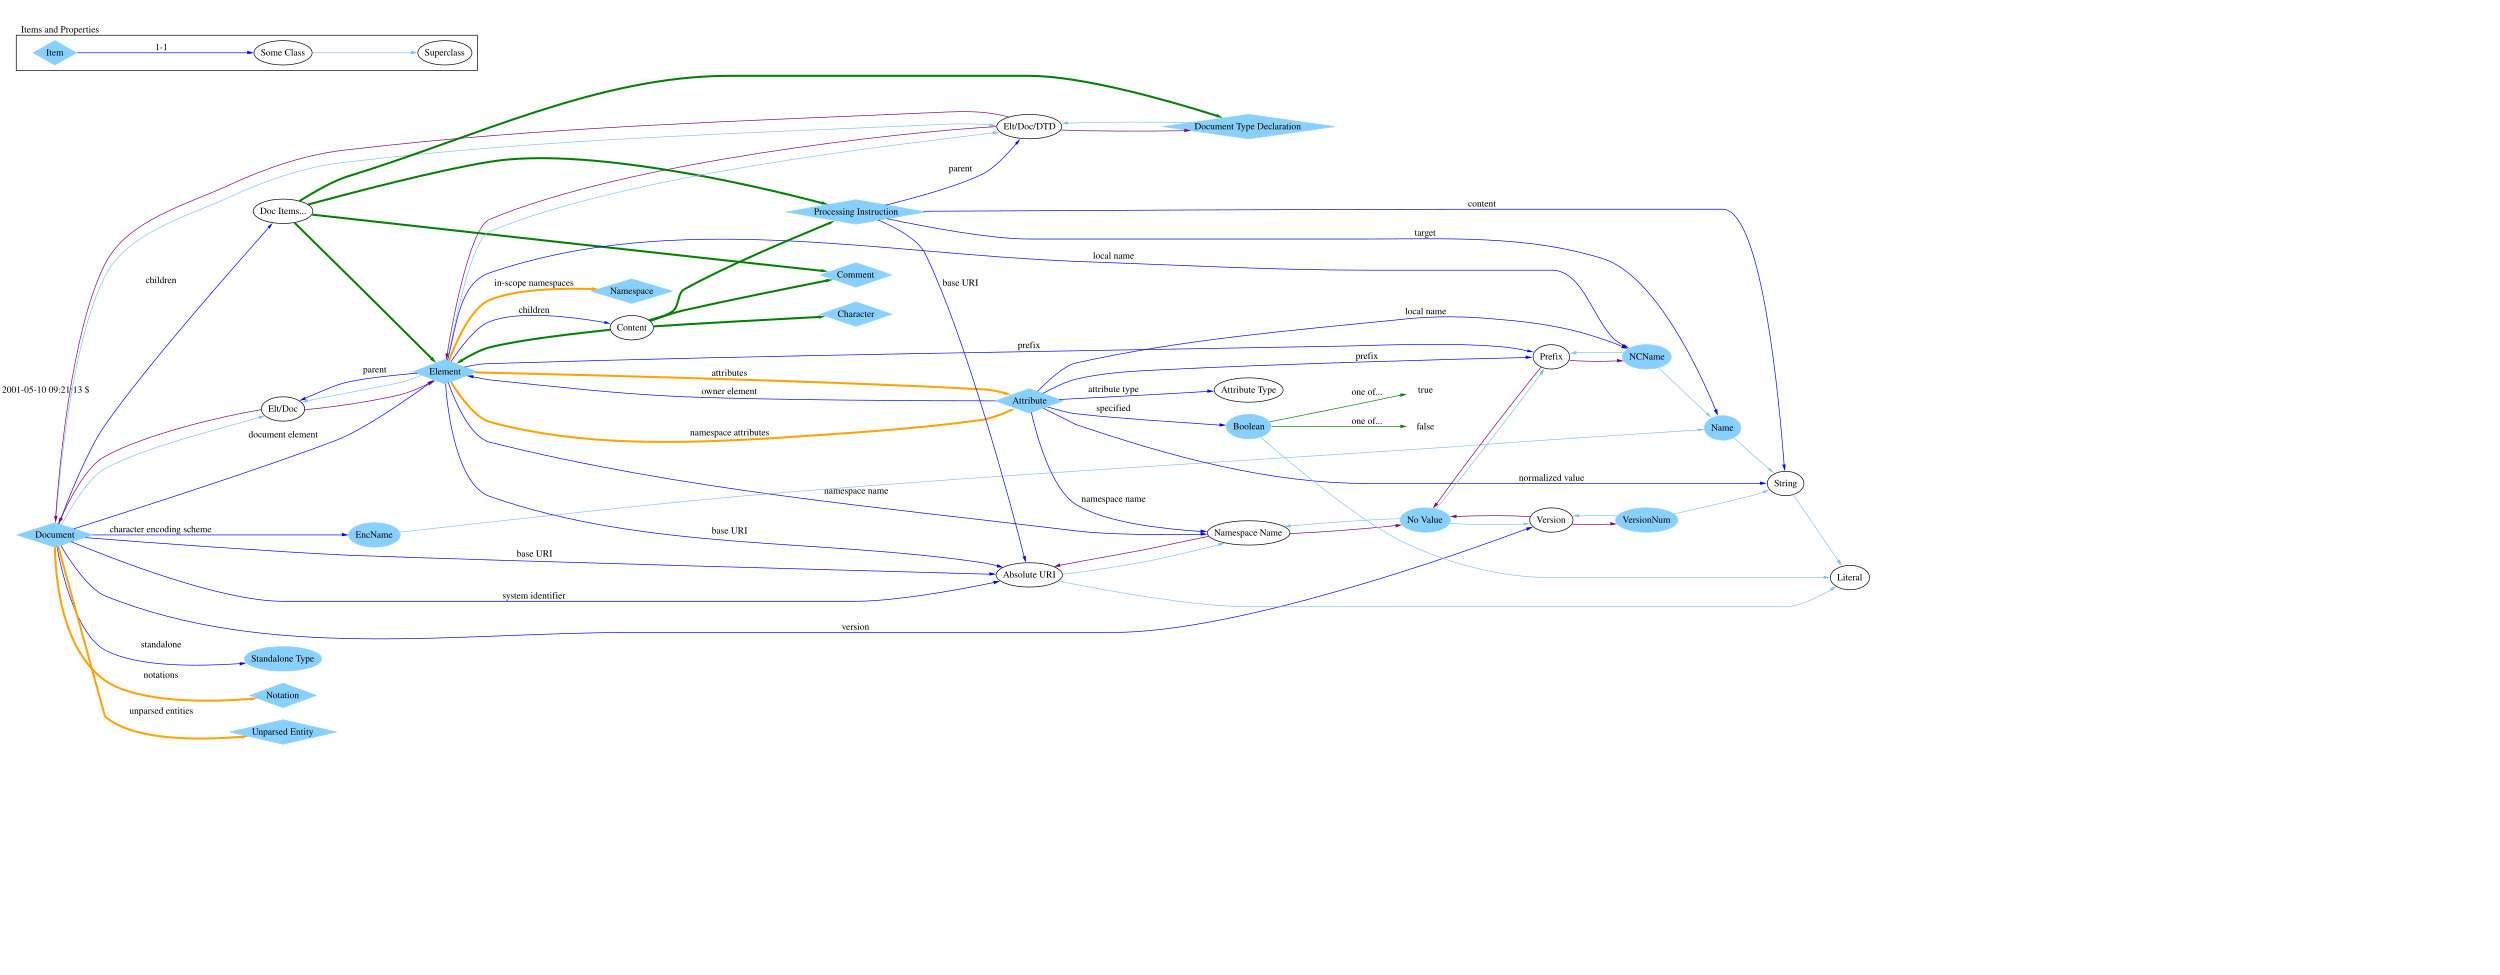
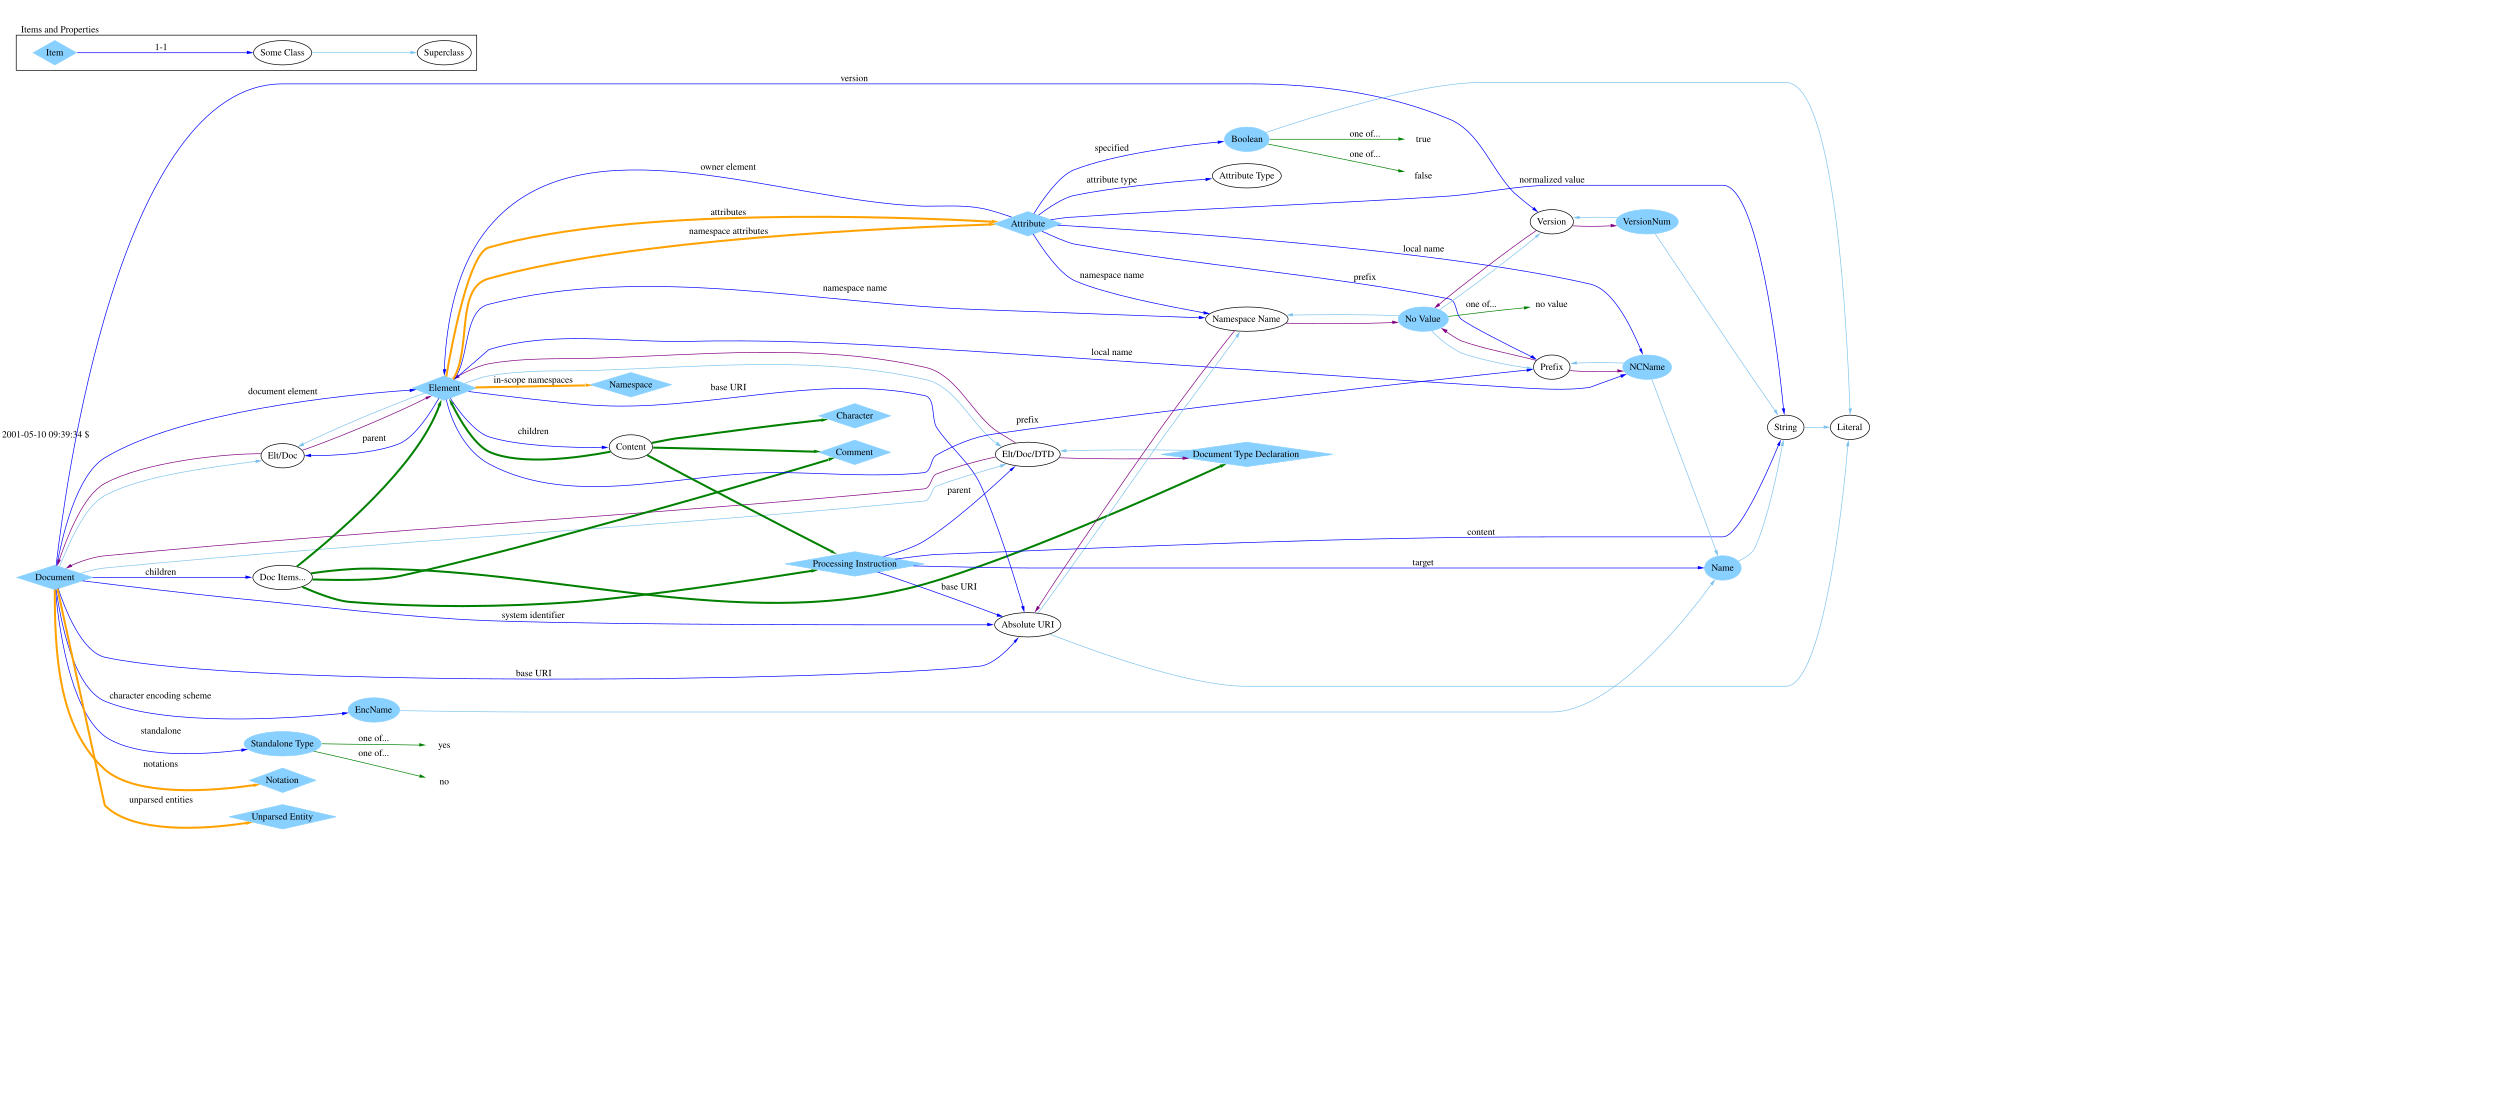
- <svg width="2769pt" height="1079pt">
-   <text x="-114" y="580" style="font-family:Times;font-size:14.00">XML Infoset $Date: 2001-05-10 09:21:13 $</text>
+ <svg width="2773pt" height="1213pt">
+   <text x="-114" y="647" style="font-family:Times;font-size:14.00">XML Infoset $Date: 2001-05-10 09:39:34 $</text>
  <polygon style="fill:none;stroke:black" points="24,104 705,104 705,52 24,52 24,104 " />
  <text x="31" y="48" style="font-family:Times;font-size:14.00">Items and Properties</text>
-   <polygon style="fill:#87d0ff" points="81,772 25,790 81,808 137,790 81,772 " />
-   <polygon style="fill:none;stroke:#87d0ff" points="81,772 25,790 81,808 137,790 81,772 " />
-   <text x="52" y="794" style="font-family:Times;font-size:14.00">Document</text>
-   <ellipse cx="418" cy="604" rx="32" ry="18" style="fill:none;stroke:black" />
-   <text x="396" y="608" style="font-family:Times;font-size:14.00">Elt/Doc</text>
-   <g style="fill:none;stroke:#7ec3ee">
-     <path d="M91 775C104 751 130 706 155 692 214 660 327 633 384 616" />
-   </g>
-   <polygon style="fill:#7ec3ee" points="383,619 392,614 382,614 383,619 " />
-   <ellipse cx="1520" cy="187" rx="48" ry="18" style="fill:none;stroke:black" />
-   <text x="1482" y="191" style="font-family:Times;font-size:14.00">Elt/Doc/DTD</text>
-   <g style="fill:none;stroke:#7ec3ee">
-     <path d="M82 772C87 711 105 506 155 408 188 343 274 321 339 291 395 265 455 245 515 239 804 205 1095 197 1385 184 1407 183 1430 182 1451 184 1455 184 1459 184 1464 185" />
-   </g>
-   <polygon style="fill:#7ec3ee" points="1461,187 1471,186 1461,182 1461,187 " />
-   <ellipse cx="418" cy="312" rx="44" ry="18" style="fill:none;stroke:black" />
-   <text x="384" y="316" style="font-family:Times;font-size:14.00">Doc Items...</text>
-   <g style="fill:none;stroke:blue">
-     <path d="M87 774C99 741 129 665 155 628 217 539 345 395 396 337" />
-   </g>
-   <polygon style="fill:blue" points="398,338 403,329 395,335 398,338 " />
-   <text x="215" y="418" style="font-family:Times;font-size:14.00">children</text>
-   <polygon style="fill:#87d0ff" points="657,531 610,549 657,567 704,549 657,531 " />
-   <polygon style="fill:none;stroke:#87d0ff" points="657,531 610,549 657,567 704,549 657,531 " />
-   <text x="634" y="553" style="font-family:Times;font-size:14.00">Element</text>
-   <g style="fill:none;stroke:blue">
-     <path d="M109 781C184 757 387 692 497 650 538 634 601 590 634 566" />
-   </g>
-   <polygon style="fill:blue" points="634,569 641,561 631,565 634,569 " />
-   <text x="367" y="646" style="font-family:Times;font-size:14.00">document element</text>
-   <ellipse cx="1520" cy="849" rx="49" ry="18" style="fill:none;stroke:black" />
-   <text x="1481" y="853" style="font-family:Times;font-size:14.00">Absolute URI</text>
-   <g style="fill:none;stroke:blue">
-     <path d="M126 794C213 801 406 815 515 820 789 830 1290 843 1461 848" />
-   </g>
-   <polygon style="fill:blue" points="1461,850 1471,848 1461,845 1461,850 " />
-   <text x="763" y="822" style="font-family:Times;font-size:14.00">base URI</text>
-   <g style="fill:none;stroke:blue">
-     <path d="M105 800C166 825 325 888 418 888 418 888 418 888 1264 888 1320 888 1412 872 1469 860" />
-   </g>
-   <polygon style="fill:blue" points="1468,863 1477,858 1467,858 1468,863 " />
-   <text x="742" y="884" style="font-family:Times;font-size:14.00">system identifier</text>
-   <ellipse cx="553" cy="790" rx="38" ry="18" style="fill:#87d0ff" />
-   <ellipse cx="553" cy="790" rx="38" ry="18" style="fill:none;stroke:#87d0ff" />
-   <text x="525" y="794" style="font-family:Times;font-size:14.00">EncName</text>
-   <g style="fill:none;stroke:blue">
-     <path d="M137 790C232 790 420 790 507 790" />
-   </g>
-   <polygon style="fill:blue" points="505,792 515,790 505,787 505,792 " />
-   <text x="162" y="786" style="font-family:Times;font-size:14.00">character encoding scheme</text>
-   <ellipse cx="418" cy="973" rx="57" ry="18" style="fill:#87d0ff" />
-   <ellipse cx="418" cy="973" rx="57" ry="18" style="fill:none;stroke:#87d0ff" />
-   <text x="371" y="977" style="font-family:Times;font-size:14.00">Standalone Type</text>
-   <g style="fill:none;stroke:blue">
-     <path d="M84 807C91 846 113 937 155 960 204 986 294 984 356 980" />
-   </g>
-   <polygon style="fill:blue" points="354,983 364,979 354,978 354,983 " />
-   <text x="208" y="956" style="font-family:Times;font-size:14.00">standalone</text>
-   <ellipse cx="2291" cy="768" rx="32" ry="18" style="fill:none;stroke:black" />
-   <text x="2269" y="772" style="font-family:Times;font-size:14.00">Version</text>
-   <g style="fill:none;stroke:blue">
-     <path d="M90 806C103 828 130 869 155 880 396 977 674 934 933 934 933 934 933 934 1644 934 1827 934 2147 821 2255 781" />
-   </g>
-   <polygon style="fill:blue" points="2255,784 2264,778 2254,779 2255,784 " />
-   <text x="1243" y="930" style="font-family:Times;font-size:14.00">version</text>
-   <polygon style="fill:#87d0ff" points="418,1009 369,1027 418,1045 467,1027 418,1009 " />
-   <polygon style="fill:none;stroke:#87d0ff" points="418,1009 369,1027 418,1045 467,1027 418,1009 " />
-   <text x="393" y="1031" style="font-family:Times;font-size:14.00">Notation</text>
+   <polygon style="fill:#87d0ff" points="81,836 25,854 81,872 137,854 81,836 " />
+   <polygon style="fill:none;stroke:#87d0ff" points="81,836 25,854 81,872 137,854 81,836 " />
+   <text x="52" y="858" style="font-family:Times;font-size:14.00">Document</text>
+   <ellipse cx="418" cy="674" rx="32" ry="18" style="fill:none;stroke:black" />
+   <text x="396" y="678" style="font-family:Times;font-size:14.00">Elt/Doc</text>
+   <g style="fill:none;stroke:#7ec3ee">
+     <path d="M88 838C100 809 124 749 155 733 211 702 323 690 380 682" />
+   </g>
+   <polygon style="fill:#7ec3ee" points="378,685 388,681 378,680 378,685 " />
+   <ellipse cx="1520" cy="672" rx="48" ry="18" style="fill:none;stroke:black" />
+   <text x="1482" y="676" style="font-family:Times;font-size:14.00">Elt/Doc/DTD</text>
+   <g style="fill:none;stroke:#7ec3ee">
+     <path d="M119 848C132 844 145 841 155 840 559 801 964 780 1367 741 1377 740 1377 722 1385 719 1410 709 1450 698 1480 689" />
+   </g>
+   <polygon style="fill:#7ec3ee" points="1480,692 1489,686 1479,687 1480,692 " />
+   <ellipse cx="418" cy="854" rx="44" ry="18" style="fill:none;stroke:black" />
+   <text x="384" y="858" style="font-family:Times;font-size:14.00">Doc Items...</text>
+   <g style="fill:none;stroke:blue">
+     <path d="M137 854C200 854 303 854 365 854" />
+   </g>
+   <polygon style="fill:blue" points="363,856 373,854 363,851 363,856 " />
+   <text x="215" y="850" style="font-family:Times;font-size:14.00">children</text>
+   <polygon style="fill:#87d0ff" points="657,556 610,574 657,592 704,574 657,556 " />
+   <polygon style="fill:none;stroke:#87d0ff" points="657,556 610,574 657,592 704,574 657,556 " />
+   <text x="634" y="578" style="font-family:Times;font-size:14.00">Element</text>
+   <g style="fill:none;stroke:blue">
+     <path d="M84 837C91 798 112 703 155 677 268 609 503 584 607 577" />
+   </g>
+   <polygon style="fill:blue" points="606,580 616,576 606,575 606,580 " />
+   <text x="367" y="583" style="font-family:Times;font-size:14.00">document element</text>
+   <ellipse cx="1520" cy="924" rx="49" ry="18" style="fill:none;stroke:black" />
+   <text x="1481" y="928" style="font-family:Times;font-size:14.00">Absolute URI</text>
+   <g style="fill:none;stroke:blue">
+     <path d="M86 870C96 901 121 964 155 972 366 1018 1237 1008 1451 985 1468 982 1487 965 1501 949" />
+   </g>
+   <polygon style="fill:blue" points="1502,951 1507,942 1499,948 1502,951 " />
+   <text x="763" y="1000" style="font-family:Times;font-size:14.00">base URI</text>
+   <g style="fill:none;stroke:blue">
+     <path d="M122 859C178 866 279 878 339 884 467 896 595 913 723 918 936 925 1317 924 1462 924" />
+   </g>
+   <polygon style="fill:blue" points="1460,926 1470,924 1460,921 1460,926 " />
+   <text x="742" y="914" style="font-family:Times;font-size:14.00">system identifier</text>
+   <ellipse cx="553" cy="1050" rx="38" ry="18" style="fill:#87d0ff" />
+   <ellipse cx="553" cy="1050" rx="38" ry="18" style="fill:none;stroke:#87d0ff" />
+   <text x="525" y="1054" style="font-family:Times;font-size:14.00">EncName</text>
+   <g style="fill:none;stroke:blue">
+     <path d="M83 872C89 913 107 1016 155 1037 247 1075 426 1063 509 1055" />
+   </g>
+   <polygon style="fill:blue" points="506,1058 516,1054 506,1053 506,1058 " />
+   <text x="162" y="1033" style="font-family:Times;font-size:14.00">character encoding scheme</text>
+   <ellipse cx="418" cy="1100" rx="57" ry="18" style="fill:#87d0ff" />
+   <ellipse cx="418" cy="1100" rx="57" ry="18" style="fill:none;stroke:#87d0ff" />
+   <text x="371" y="1104" style="font-family:Times;font-size:14.00">Standalone Type</text>
+   <g style="fill:none;stroke:blue">
+     <path d="M82 872C86 920 102 1049 155 1089 201 1121 296 1117 359 1109" />
+   </g>
+   <polygon style="fill:blue" points="357,1112 367,1108 357,1107 357,1112 " />
+   <text x="208" y="1085" style="font-family:Times;font-size:14.00">standalone</text>
+   <ellipse cx="2295" cy="328" rx="32" ry="18" style="fill:none;stroke:black" />
+   <text x="2273" y="332" style="font-family:Times;font-size:14.00">Version</text>
+   <g style="fill:none;stroke:blue">
+     <path d="M83 836C96 725 175 124 418 124 418 124 418 124 1844 124 1946 124 2050 137 2143 176 2188 194 2205 250 2239 285 2247 292 2259 302 2270 310" />
+   </g>
+   <polygon style="fill:blue" points="2266,310 2275,314 2269,306 2266,310 " />
+   <text x="1243" y="120" style="font-family:Times;font-size:14.00">version</text>
+   <polygon style="fill:#87d0ff" points="418,1136 369,1154 418,1172 467,1154 418,1136 " />
+   <polygon style="fill:none;stroke:#87d0ff" points="418,1136 369,1154 418,1172 467,1154 418,1136 " />
+   <text x="393" y="1158" style="font-family:Times;font-size:14.00">Notation</text>
  <g style="fill:none;stroke:#ffa200;stroke-width:3">
-     <path d="M81 808C83 880 99 964 155 1005 205 1039 311 1037 372 1032" />
-   </g>
-   <polygon style="fill:#ffa200" points="370,1035 380,1031 370,1030 370,1035 " />
-   <text x="212" y="1001" style="font-family:Times;font-size:14.00">notations</text>
-   <polygon style="fill:#87d0ff" points="418,1063 339,1081 418,1099 497,1081 418,1063 " />
-   <polygon style="fill:none;stroke:#87d0ff" points="418,1063 339,1081 418,1099 497,1081 418,1063 " />
-   <text x="372" y="1085" style="font-family:Times;font-size:14.00">Unparsed Entity</text>
+     <path d="M81 872C81 966 86 1076 155 1138 202 1179 315 1170 377 1161" />
+   </g>
+   <polygon style="fill:#ffa200" points="375,1164 385,1160 375,1159 375,1164 " />
+   <text x="212" y="1134" style="font-family:Times;font-size:14.00">notations</text>
+   <polygon style="fill:#87d0ff" points="418,1190 339,1208 418,1226 497,1208 418,1190 " />
+   <polygon style="fill:none;stroke:#87d0ff" points="418,1190 339,1208 418,1226 497,1208 418,1190 " />
+   <text x="372" y="1212" style="font-family:Times;font-size:14.00">Unparsed Entity</text>
  <g style="fill:none;stroke:#ffa200;stroke-width:3">
-     <path d="M86 807C102 865 155 1058 155 1058 198 1095 295 1093 358 1088" />
-   </g>
-   <polygon style="fill:#ffa200" points="357,1091 367,1087 357,1086 357,1091 " />
-   <text x="191" y="1054" style="font-family:Times;font-size:14.00">unparsed entities</text>
-   <g style="fill:none;stroke:purple">
-     <path d="M89 768C102 738 128 688 155 674 215 641 330 614 386 605" />
-   </g>
-   <polygon style="fill:purple" points="88,764 86,774 93,766 88,764 " />
-   <g style="fill:none;stroke:purple">
-     <path d="M450 605C489 602 553 592 591 583 603 580 620 573 634 566" />
-   </g>
-   <polygon style="fill:purple" points="635,568 643,562 633,564 635,568 " />
-   <g style="fill:none;stroke:purple">
-     <path d="M82 766C87 695 105 489 155 390 188 325 274 303 339 273 395 247 455 227 515 221 804 187 1095 179 1385 166 1407 165 1430 164 1451 166 1462 167 1477 169 1490 173" />
-   </g>
-   <polygon style="fill:purple" points="80,762 82,772 85,762 80,762 " />
-   <g style="fill:none;stroke:purple">
-     <path d="M660 525C669 468 695 335 723 324 928 238 1332 195 1471 187" />
-   </g>
-   <polygon style="fill:purple" points="658,522 659,532 663,522 658,522 " />
-   <polygon style="fill:#87d0ff" points="1844,169 1717,187 1844,205 1971,187 1844,169 " />
-   <polygon style="fill:none;stroke:#87d0ff" points="1844,169 1717,187 1844,205 1971,187 1844,169 " />
-   <text x="1764" y="191" style="font-family:Times;font-size:14.00">Document Type Declaration</text>
-   <g style="fill:none;stroke:purple">
-     <path d="M1567 192C1615 194 1690 194 1751 193" />
-   </g>
-   <polygon style="fill:purple" points="1749,195 1759,193 1749,190 1749,195 " />
-   <g style="fill:none;stroke:green;stroke-width:3">
-     <path d="M435 329C479 372 592 484 638 530" />
-   </g>
-   <polygon style="fill:green" points="635,531 644,536 639,527 635,531 " />
-   <g style="fill:none;stroke:green;stroke-width:3">
-     <path d="M442 297C463 284 494 266 515 260 701 203 884 112 1077 112 1077 112 1077 112 1520 112 1598 112 1728 149 1797 171" />
-   </g>
-   <polygon style="fill:green" points="1796,173 1806,174 1797,168 1796,173 " />
-   <polygon style="fill:#87d0ff" points="1264,295 1161,313 1264,331 1367,313 1264,295 " />
-   <polygon style="fill:none;stroke:#87d0ff" points="1264,295 1161,313 1264,331 1367,313 1264,295 " />
-   <text x="1202" y="317" style="font-family:Times;font-size:14.00">Processing Instruction</text>
-   <g style="fill:none;stroke:green;stroke-width:3">
-     <path d="M455 302C518 285 647 251 723 239 862 216 1109 272 1214 300" />
-   </g>
-   <polygon style="fill:green" points="1213,302 1223,302 1214,297 1213,302 " />
-   <polygon style="fill:#87d0ff" points="1264,388 1211,406 1264,424 1317,406 1264,388 " />
-   <polygon style="fill:none;stroke:#87d0ff" points="1264,388 1211,406 1264,424 1317,406 1264,388 " />
-   <text x="1236" y="410" style="font-family:Times;font-size:14.00">Comment</text>
-   <g style="fill:none;stroke:green;stroke-width:3">
-     <path d="M461 317C604 333 1063 384 1214 400" />
-   </g>
-   <polygon style="fill:green" points="1213,402 1223,401 1213,397 1213,402 " />
-   <g style="fill:none;stroke:#7ec3ee">
-     <path d="M453 592C491 584 554 573 591 565 600 563 612 558 623 554" />
-   </g>
-   <polygon style="fill:#7ec3ee" points="454,589 445,594 455,594 454,589 " />
-   <g style="fill:none;stroke:blue">
-     <path d="M451 588C472 579 498 567 515 564 542 558 584 554 616 551" />
-   </g>
-   <polygon style="fill:blue" points="450,586 442,592 452,590 450,586 " />
-   <text x="536" y="550" style="font-family:Times;font-size:14.00">parent</text>
-   <g style="fill:none;stroke:#7ec3ee">
-     <path d="M661 532C670 484 696 353 723 342 926 257 1325 214 1468 196" />
-   </g>
-   <polygon style="fill:#7ec3ee" points="1466,199 1476,195 1466,194 1466,199 " />
-   <g style="fill:none;stroke:blue">
-     <path d="M658 567C661 610 675 716 723 733 954 814 1209 795 1451 831 1458 832 1466 834 1475 836" />
-   </g>
-   <polygon style="fill:blue" points="1472,838 1482,838 1473,833 1472,838 " />
-   <text x="1051" y="788" style="font-family:Times;font-size:14.00">base URI</text>
-   <ellipse cx="933" cy="484" rx="32" ry="18" style="fill:none;stroke:black" />
-   <text x="911" y="488" style="font-family:Times;font-size:14.00">Content</text>
-   <g style="fill:none;stroke:blue">
-     <path d="M666 534C679 515 702 483 723 475 767 458 845 468 892 476" />
-   </g>
-   <polygon style="fill:blue" points="892,478 902,478 893,474 892,478 " />
-   <text x="766" y="462" style="font-family:Times;font-size:14.00">children</text>
-   <ellipse cx="1844" cy="787" rx="61" ry="18" style="fill:none;stroke:black" />
-   <text x="1793" y="791" style="font-family:Times;font-size:14.00">Namespace Name</text>
-   <g style="fill:none;stroke:blue">
-     <path d="M662 565C672 593 694 645 723 653 1007 724 1300 749 1589 784 1639 790 1719 790 1775 789" />
-   </g>
-   <polygon style="fill:blue" points="1773,791 1783,789 1773,786 1773,791 " />
-   <text x="1217" y="729" style="font-family:Times;font-size:14.00">namespace name</text>
-   <ellipse cx="2432" cy="527" rx="36" ry="18" style="fill:#87d0ff" />
-   <ellipse cx="2432" cy="527" rx="36" ry="18" style="fill:none;stroke:#87d0ff" />
-   <text x="2406" y="531" style="font-family:Times;font-size:14.00">NCName</text>
-   <g style="fill:none;stroke:blue">
-     <path d="M661 532C674 482 678 418 723 403 997 309 1301 375 1589 386 1733 391 1876 399 2019 399 2019 399 2019 399 2291 399 2338 399 2351 470 2385 502 2389 505 2394 508 2399 511" />
-   </g>
-   <polygon style="fill:blue" points="2396,512 2406,514 2398,508 2396,512 " />
-   <text x="1614" y="382" style="font-family:Times;font-size:14.00">local name</text>
-   <ellipse cx="2291" cy="527" rx="27" ry="18" style="fill:none;stroke:black" />
-   <text x="2274" y="531" style="font-family:Times;font-size:14.00">Prefix</text>
-   <g style="fill:none;stroke:blue">
-     <path d="M686 542C699 539 713 537 723 537 1145 524 1567 519 1989 511 2065 509 2142 506 2217 512 2227 513 2242 515 2255 518" />
-   </g>
-   <polygon style="fill:blue" points="2255,520 2265,520 2256,516 2255,520 " />
-   <text x="1503" y="514" style="font-family:Times;font-size:14.00">prefix</text>
-   <polygon style="fill:#87d0ff" points="1520,574 1470,592 1520,610 1570,592 1520,574 " />
-   <polygon style="fill:none;stroke:#87d0ff" points="1520,574 1470,592 1520,610 1570,592 1520,574 " />
-   <text x="1495" y="596" style="font-family:Times;font-size:14.00">Attribute</text>
+     <path d="M85 871C100 940 155 1191 155 1191 196 1233 301 1227 365 1217" />
+   </g>
+   <polygon style="fill:#ffa200" points="364,1220 374,1216 364,1215 364,1220 " />
+   <text x="191" y="1187" style="font-family:Times;font-size:14.00">unparsed entities</text>
+   <g style="fill:none;stroke:purple">
+     <path d="M87 830C99 795 123 732 155 715 214 683 330 671 386 671" />
+   </g>
+   <polygon style="fill:purple" points="85,827 85,837 90,828 85,827 " />
+   <g style="fill:none;stroke:purple">
+     <path d="M447 666C494 650 585 612 630 589" />
+   </g>
+   <polygon style="fill:purple" points="631,591 639,585 629,587 631,591 " />
+   <g style="fill:none;stroke:purple">
+     <path d="M102 838C118 830 141 823 155 822 559 783 964 762 1367 723 1377 722 1377 704 1385 701 1408 692 1443 682 1472 676" />
+   </g>
+   <polygon style="fill:purple" points="104,834 97,841 107,838 104,834 " />
+   <g style="fill:none;stroke:purple">
+     <path d="M678 556C692 548 711 540 723 538 773 529 823 531 873 530 1038 525 1207 507 1367 543 1412 552 1434 605 1469 634 1477 640 1491 648 1502 655" />
+   </g>
+   <polygon style="fill:purple" points="677,554 670,561 680,558 677,554 " />
+   <polygon style="fill:#87d0ff" points="1844,654 1717,672 1844,690 1971,672 1844,654 " />
+   <polygon style="fill:none;stroke:#87d0ff" points="1844,654 1717,672 1844,690 1971,672 1844,654 " />
+   <text x="1764" y="676" style="font-family:Times;font-size:14.00">Document Type Declaration</text>
+   <g style="fill:none;stroke:purple">
+     <path d="M1567 677C1615 679 1690 679 1751 678" />
+   </g>
+   <polygon style="fill:purple" points="1749,680 1759,678 1749,675 1749,680 " />
+   <g style="fill:none;stroke:green;stroke-width:3">
+     <path d="M439 838C490 797 617 692 650 599" />
+   </g>
+   <polygon style="fill:green" points="652,601 653,591 647,599 652,601 " />
+   <g style="fill:none;stroke:green;stroke-width:3">
+     <path d="M460 848C479 845 500 843 515 842 541 840 566 841 591 842 850 850 1118 934 1367 864 1498 827 1718 729 1806 689" />
+   </g>
+   <polygon style="fill:green" points="1806,692 1814,686 1804,687 1806,692 " />
+   <polygon style="fill:#87d0ff" points="1264,816 1161,834 1264,852 1367,834 1264,816 " />
+   <polygon style="fill:none;stroke:#87d0ff" points="1264,816 1161,834 1264,852 1367,834 1264,816 " />
+   <text x="1202" y="838" style="font-family:Times;font-size:14.00">Processing Instruction</text>
+   <g style="fill:none;stroke:green;stroke-width:3">
+     <path d="M447 868C468 877 496 888 515 890 628 899 742 898 855 890 952 882 1114 858 1202 844" />
+   </g>
+   <polygon style="fill:green" points="1200,847 1210,843 1200,842 1200,847 " />
+   <polygon style="fill:#87d0ff" points="1264,651 1211,669 1264,687 1317,669 1264,651 " />
+   <polygon style="fill:none;stroke:#87d0ff" points="1264,651 1211,669 1264,687 1317,669 1264,651 " />
+   <text x="1236" y="673" style="font-family:Times;font-size:14.00">Comment</text>
+   <g style="fill:none;stroke:green;stroke-width:3">
+     <path d="M462 857C501 858 557 859 591 852 778 811 1112 714 1225 680" />
+   </g>
+   <polygon style="fill:green" points="1226,682 1235,677 1225,677 1226,682 " />
+   <g style="fill:none;stroke:#7ec3ee">
+     <path d="M446 658C492 635 583 597 629 581" />
+   </g>
+   <polygon style="fill:#7ec3ee" points="448,654 440,661 450,659 448,654 " />
+   <g style="fill:none;stroke:blue">
+     <path d="M458 674C499 674 557 670 591 656 614 646 637 610 649 589" />
+   </g>
+   <polygon style="fill:blue" points="460,671 450,674 460,676 460,671 " />
+   <text x="536" y="652" style="font-family:Times;font-size:14.00">parent</text>
+   <g style="fill:none;stroke:#7ec3ee">
+     <path d="M687 567C699 563 713 557 723 556 773 547 823 549 873 548 1038 543 1207 525 1367 561 1412 570 1434 623 1469 652 1470 653 1472 654 1473 655" />
+   </g>
+   <polygon style="fill:#7ec3ee" points="1472,658 1482,661 1475,653 1472,658 " />
+   <g style="fill:none;stroke:blue">
+     <path d="M693 579C740 585 823 595 873 599 1038 611 1206 551 1367 585 1384 588 1377 617 1385 632 1405 662 1436 685 1451 719 1473 767 1500 853 1513 897" />
+   </g>
+   <polygon style="fill:blue" points="1510,897 1515,906 1515,896 1510,897 " />
+   <text x="1051" y="577" style="font-family:Times;font-size:14.00">base URI</text>
+   <ellipse cx="933" cy="661" rx="32" ry="18" style="fill:none;stroke:black" />
+   <text x="911" y="665" style="font-family:Times;font-size:14.00">Content</text>
+   <g style="fill:none;stroke:blue">
+     <path d="M666 589C678 608 702 639 723 646 767 660 843 662 890 662" />
+   </g>
+   <polygon style="fill:blue" points="890,664 900,662 890,659 890,664 " />
+   <text x="766" y="642" style="font-family:Times;font-size:14.00">children</text>
+   <ellipse cx="1844" cy="472" rx="61" ry="18" style="fill:none;stroke:black" />
+   <text x="1793" y="476" style="font-family:Times;font-size:14.00">Namespace Name</text>
+   <g style="fill:none;stroke:blue">
+     <path d="M672 561C695 529 685 459 723 450 959 390 1209 450 1451 458 1540 461 1689 467 1775 470" />
+   </g>
+   <polygon style="fill:blue" points="1773,472 1783,470 1773,467 1773,472 " />
+   <text x="1217" y="430" style="font-family:Times;font-size:14.00">namespace name</text>
+   <ellipse cx="2436" cy="543" rx="36" ry="18" style="fill:#87d0ff" />
+   <ellipse cx="2436" cy="543" rx="36" ry="18" style="fill:none;stroke:#87d0ff" />
+   <text x="2410" y="547" style="font-family:Times;font-size:14.00">NCName</text>
+   <g style="fill:none;stroke:blue">
+     <path d="M672 561C691 545 723 517 723 517 816 489 915 506 1011 505 1130 502 1249 507 1367 515 1658 533 1949 555 2239 573 2277 575 2315 578 2351 573 2351 573 2375 564 2398 556" />
+   </g>
+   <polygon style="fill:blue" points="2398,559 2406,553 2396,554 2398,559 " />
+   <text x="1614" y="525" style="font-family:Times;font-size:14.00">local name</text>
+   <ellipse cx="2295" cy="543" rx="27" ry="18" style="fill:none;stroke:black" />
+   <text x="2278" y="547" style="font-family:Times;font-size:14.00">Prefix</text>
+   <g style="fill:none;stroke:blue">
+     <path d="M660 591C669 629 690 668 723 686 852 755 1015 696 1161 699 1230 700 1299 706 1367 699 1378 697 1376 678 1385 673 1412 658 1440 646 1469 642 1702 608 2136 560 2261 547" />
+   </g>
+   <polygon style="fill:blue" points="2258,550 2268,546 2258,545 2258,550 " />
+   <text x="1503" y="625" style="font-family:Times;font-size:14.00">prefix</text>
+   <polygon style="fill:#87d0ff" points="1520,313 1470,331 1520,349 1570,331 1520,313 " />
+   <polygon style="fill:none;stroke:#87d0ff" points="1520,313 1470,331 1520,349 1570,331 1520,313 " />
+   <text x="1495" y="335" style="font-family:Times;font-size:14.00">Attribute</text>
  <g style="fill:none;stroke:#ffa200;stroke-width:3">
-     <path d="M702 550C835 553 1233 563 1451 575 1461 575 1474 578 1486 581" />
-   </g>
-   <polygon style="fill:#ffa200" points="1483,583 1493,583 1484,578 1483,583 " />
-   <text x="1051" y="555" style="font-family:Times;font-size:14.00">attributes</text>
+     <path d="M660 557C668 509 694 373 723 366 931 306 1327 320 1469 328" />
+   </g>
+   <polygon style="fill:#ffa200" points="1467,330 1477,328 1467,325 1467,330 " />
+   <text x="1051" y="318" style="font-family:Times;font-size:14.00">attributes</text>
  <g style="fill:none;stroke:#ffa200;stroke-width:3">
-     <path d="M666 564C678 584 702 617 723 623 859 660 1004 655 1143 647 1246 640 1350 634 1451 620 1462 618 1477 613 1490 607" />
-   </g>
-   <polygon style="fill:#ffa200" points="1491,609 1499,603 1489,605 1491,609 " />
-   <text x="1019" y="643" style="font-family:Times;font-size:14.00">namespace attributes</text>
-   <polygon style="fill:#87d0ff" points="933,412 873,430 933,448 993,430 933,412 " />
-   <polygon style="fill:none;stroke:#87d0ff" points="933,412 873,430 933,448 993,430 933,412 " />
-   <text x="901" y="434" style="font-family:Times;font-size:14.00">Namespace</text>
+     <path d="M670 561C698 516 673 425 723 412 931 353 1319 337 1465 332" />
+   </g>
+   <polygon style="fill:#ffa200" points="1463,334 1473,332 1463,329 1463,334 " />
+   <text x="1019" y="346" style="font-family:Times;font-size:14.00">namespace attributes</text>
+   <polygon style="fill:#87d0ff" points="933,551 873,569 933,587 993,569 933,551 " />
+   <polygon style="fill:none;stroke:#87d0ff" points="933,551 873,569 933,587 993,569 933,551 " />
+   <text x="901" y="573" style="font-family:Times;font-size:14.00">Namespace</text>
  <g style="fill:none;stroke:#ffa200;stroke-width:3">
-     <path d="M663 533C673 506 695 455 723 443 762 427 829 425 877 427" />
-   </g>
-   <polygon style="fill:#ffa200" points="874,429 884,427 874,424 874,429 " />
-   <text x="730" y="422" style="font-family:Times;font-size:14.00">in-scope namespaces</text>
-   <g style="fill:none;stroke:#7ec3ee">
-     <path d="M1570 848C1610 844 1665 834 1699 828 1727 822 1771 812 1802 804" />
-   </g>
-   <polygon style="fill:#7ec3ee" points="1800,807 1809,802 1799,802 1800,807 " />
-   <ellipse cx="2732" cy="853" rx="29" ry="18" style="fill:none;stroke:black" />
-   <text x="2713" y="857" style="font-family:Times;font-size:14.00">Literal</text>
-   <g style="fill:none;stroke:#7ec3ee">
-     <path d="M1563 858C1631 872 1765 896 1844 896 1844 896 1844 896 2637 896 2656 896 2683 883 2704 871" />
-   </g>
-   <polygon style="fill:#7ec3ee" points="2705,873 2712,866 2702,869 2705,873 " />
-   <ellipse cx="2544" cy="632" rx="27" ry="18" style="fill:#87d0ff" />
-   <ellipse cx="2544" cy="632" rx="27" ry="18" style="fill:none;stroke:#87d0ff" />
-   <text x="2527" y="636" style="font-family:Times;font-size:14.00">Name</text>
-   <g style="fill:none;stroke:#7ec3ee">
-     <path d="M590 786C695 774 995 740 1161 727 1489 700 1816 682 2143 660 2246 652 2429 640 2507 635" />
-   </g>
-   <polygon style="fill:#7ec3ee" points="2507,637 2517,634 2507,633 2507,637 " />
-   <ellipse cx="2105" cy="768" rx="37" ry="18" style="fill:#87d0ff" />
-   <ellipse cx="2105" cy="768" rx="37" ry="18" style="fill:none;stroke:#87d0ff" />
-   <text x="2078" y="772" style="font-family:Times;font-size:14.00">No Value</text>
-   <g style="fill:none;stroke:purple">
-     <path d="M2148 763C2182 761 2229 761 2260 763" />
-   </g>
-   <polygon style="fill:purple" points="2151,760 2141,763 2151,765 2151,760 " />
-   <ellipse cx="2432" cy="768" rx="46" ry="18" style="fill:#87d0ff" />
-   <ellipse cx="2432" cy="768" rx="46" ry="18" style="fill:none;stroke:#87d0ff" />
-   <text x="2396" y="772" style="font-family:Times;font-size:14.00">VersionNum</text>
-   <g style="fill:none;stroke:purple">
-     <path d="M2322 774C2338 775 2359 775 2378 774" />
-   </g>
-   <polygon style="fill:purple" points="2378,776 2388,774 2378,771 2378,776 " />
-   <g style="fill:none;stroke:#7ec3ee">
-     <path d="M1574 182C1624 180 1700 180 1759 181" />
-   </g>
-   <polygon style="fill:#7ec3ee" points="1577,179 1567,182 1577,184 1577,179 " />
-   <g style="fill:none;stroke:blue">
-     <path d="M1308 303C1351 292 1415 275 1451 257 1468 249 1487 228 1501 212" />
-   </g>
-   <polygon style="fill:blue" points="1502,214 1507,205 1499,211 1502,214 " />
-   <text x="1401" y="253" style="font-family:Times;font-size:14.00">parent</text>
-   <g style="fill:none;stroke:blue">
-     <path d="M1297 325C1323 336 1357 354 1367 376 1427 500 1493 745 1513 824" />
-   </g>
-   <polygon style="fill:blue" points="1510,822 1515,831 1515,821 1510,822 " />
-   <text x="1392" y="422" style="font-family:Times;font-size:14.00">base URI</text>
-   <g style="fill:none;stroke:blue">
-     <path d="M1310 323C1367 335 1462 353 1520 353 1520 353 1520 353 2019 353 2136 353 2256 347 2367 382 2444 406 2510 548 2534 606" />
-   </g>
-   <polygon style="fill:blue" points="2531,606 2537,614 2536,604 2531,606 " />
-   <text x="2089" y="348" style="font-family:Times;font-size:14.00">target</text>
-   <ellipse cx="2637" cy="714" rx="27" ry="18" style="fill:none;stroke:black" />
-   <text x="2620" y="718" style="font-family:Times;font-size:14.00">String</text>
-   <g style="fill:none;stroke:blue">
-     <path d="M1364 312C1551 311 1957 309 2189 309 2189 309 2189 309 2544 309 2603 309 2628 599 2635 688" />
-   </g>
-   <polygon style="fill:blue" points="2632,686 2636,696 2637,686 2632,686 " />
-   <text x="2168" y="305" style="font-family:Times;font-size:14.00">content</text>
-   <g style="fill:none;stroke:green;stroke-width:3">
-     <path d="M679 534C693 525 711 516 723 513 771 501 855 492 901 487" />
-   </g>
-   <polygon style="fill:green" points="681,530 674,537 684,534 681,530 " />
-   <g style="fill:none;stroke:green;stroke-width:3">
-     <path d="M958 473C971 469 983 467 993 460 1004 452 1000 432 1011 427 1068 395 1170 352 1226 329" />
-   </g>
-   <polygon style="fill:green" points="1225,332 1233,326 1223,328 1225,332 " />
-   <g style="fill:none;stroke:green;stroke-width:3">
-     <path d="M960 474C977 468 997 461 1011 458 1068 445 1167 425 1223 414" />
-   </g>
-   <polygon style="fill:green" points="1220,417 1230,413 1220,412 1220,417 " />
-   <polygon style="fill:#87d0ff" points="1264,446 1211,464 1264,482 1317,464 1264,446 " />
-   <polygon style="fill:none;stroke:#87d0ff" points="1264,446 1211,464 1264,482 1317,464 1264,446 " />
-   <text x="1237" y="468" style="font-family:Times;font-size:14.00">Character</text>
-   <g style="fill:none;stroke:green;stroke-width:3">
-     <path d="M965 482C1022 478 1140 472 1210 468" />
-   </g>
-   <polygon style="fill:green" points="1209,471 1219,467 1209,466 1209,471 " />
-   <g style="fill:none;stroke:purple">
-     <path d="M1564 835C1605 827 1664 817 1699 810 1722 805 1756 798 1785 792" />
-   </g>
-   <polygon style="fill:purple" points="1565,832 1556,837 1566,837 1565,832 " />
-   <g style="fill:none;stroke:purple">
-     <path d="M1905 788C1953 786 2018 781 2062 776" />
-   </g>
-   <polygon style="fill:purple" points="2061,779 2071,775 2061,774 2061,779 " />
-   <g style="fill:none;stroke:#7ec3ee">
-     <path d="M2327 521C2348 520 2376 520 2398 521" />
-   </g>
-   <polygon style="fill:#7ec3ee" points="2328,518 2318,522 2328,523 2328,518 " />
-   <g style="fill:none;stroke:#7ec3ee">
-     <path d="M2449 543C2468 561 2500 591 2521 611" />
-   </g>
-   <polygon style="fill:#7ec3ee" points="2519,612 2528,617 2522,609 2519,612 " />
-   <g style="fill:none;stroke:purple">
-     <path d="M2318 532C2337 534 2365 534 2388 533" />
-   </g>
-   <polygon style="fill:purple" points="2388,535 2398,533 2388,530 2388,535 " />
-   <g style="fill:none;stroke:purple">
-     <path d="M2121 745C2156 695 2242 583 2276 542" />
-   </g>
-   <polygon style="fill:purple" points="2120,742 2116,751 2124,745 2120,742 " />
-   <g style="fill:none;stroke:blue">
-     <path d="M696 556C710 559 723 561 723 561 819 571 915 582 1011 586 1141 591 1369 592 1470 592" />
-   </g>
-   <polygon style="fill:blue" points="699,554 689,555 699,559 699,554 " />
-   <text x="1036" y="582" style="font-family:Times;font-size:14.00">owner element</text>
-   <g style="fill:none;stroke:blue">
-     <path d="M1523 609C1531 644 1553 723 1589 745 1633 772 1716 781 1775 785" />
-   </g>
-   <polygon style="fill:blue" points="1773,787 1783,785 1773,782 1773,787 " />
-   <text x="1597" y="741" style="font-family:Times;font-size:14.00">namespace name</text>
-   <g style="fill:none;stroke:blue">
-     <path d="M1532 578C1547 563 1571 540 1589 536 1747 501 1908 488 2067 472 2117 466 2168 467 2217 472 2268 476 2319 484 2367 501 2374 503 2385 507 2394 511" />
-   </g>
-   <polygon style="fill:blue" points="2394,514 2404,515 2396,509 2394,514 " />
-   <text x="2075" y="464" style="font-family:Times;font-size:14.00">local name</text>
-   <g style="fill:none;stroke:blue">
-     <path d="M1540 581C1555 573 1575 563 1589 560 1631 550 1675 548 1717 546 1873 538 2155 530 2254 528" />
-   </g>
-   <polygon style="fill:blue" points="2253,530 2263,528 2253,525 2253,530 " />
-   <text x="2002" y="530" style="font-family:Times;font-size:14.00">prefix</text>
-   <g style="fill:none;stroke:blue">
-     <path d="M1541 603C1561 613 1589 627 1589 627 1728 674 1873 714 2019 714 2019 714 2019 714 2544 714 2558 714 2581 714 2599 714" />
-   </g>
-   <polygon style="fill:blue" points="2599,716 2609,714 2599,711 2599,716 " />
-   <text x="2243" y="710" style="font-family:Times;font-size:14.00">normalized value</text>
-   <ellipse cx="1844" cy="630" rx="33" ry="18" style="fill:#87d0ff" />
-   <ellipse cx="1844" cy="630" rx="33" ry="18" style="fill:none;stroke:#87d0ff" />
-   <text x="1821" y="634" style="font-family:Times;font-size:14.00">Boolean</text>
-   <g style="fill:none;stroke:blue">
-     <path d="M1547 601C1561 605 1578 610 1589 611 1648 618 1748 624 1804 628" />
-   </g>
-   <polygon style="fill:blue" points="1801,630 1811,628 1801,625 1801,630 " />
-   <text x="1619" y="607" style="font-family:Times;font-size:14.00">specified</text>
-   <ellipse cx="1844" cy="576" rx="51" ry="18" style="fill:none;stroke:black" />
-   <text x="1803" y="580" style="font-family:Times;font-size:14.00">Attribute Type</text>
-   <g style="fill:none;stroke:blue">
-     <path d="M1564 590C1621 587 1721 582 1784 578" />
-   </g>
-   <polygon style="fill:blue" points="1783,580 1793,578 1783,575 1783,580 " />
-   <text x="1607" y="579" style="font-family:Times;font-size:14.00">attribute type</text>
-   <g style="fill:none;stroke:#7ec3ee">
-     <path d="M2561 647C2575 660 2597 679 2613 693" />
-   </g>
-   <polygon style="fill:#7ec3ee" points="2611,694 2620,699 2614,691 2611,694 " />
-   <g style="fill:none;stroke:#7ec3ee">
-     <path d="M2141 773C2172 775 2217 775 2250 774" />
-   </g>
-   <polygon style="fill:#7ec3ee" points="2250,776 2260,773 2250,772 2250,776 " />
-   <g style="fill:none;stroke:#7ec3ee">
-     <path d="M1903 777C1954 772 2025 767 2068 766" />
-   </g>
-   <polygon style="fill:#7ec3ee" points="1906,774 1896,778 1906,779 1906,774 " />
-   <g style="fill:none;stroke:#7ec3ee">
-     <path d="M2121 751C2156 709 2242 598 2277 550" />
-   </g>
-   <polygon style="fill:#7ec3ee" points="2278,554 2281,544 2273,551 2278,554 " />
-   <g style="fill:none;stroke:#7ec3ee">
-     <path d="M2328 762C2346 761 2369 761 2388 762" />
-   </g>
-   <polygon style="fill:#7ec3ee" points="2332,759 2322,762 2332,764 2332,759 " />
-   <g style="fill:none;stroke:#7ec3ee">
-     <path d="M2472 759C2508 751 2560 739 2591 731 2595 730 2601 728 2606 726" />
-   </g>
-   <polygon style="fill:#7ec3ee" points="2605,729 2613,723 2603,725 2605,729 " />
-   <g style="fill:none;stroke:#7ec3ee">
-     <path d="M2648 730C2665 755 2697 802 2716 830" />
-   </g>
-   <polygon style="fill:#7ec3ee" points="2712,829 2720,836 2717,826 2712,829 " />
-   <g style="fill:none;stroke:#7ec3ee">
-     <path d="M1862 646C1902 681 2002 765 2067 798 2136 832 2215 853 2291 853 2291 853 2291 853 2637 853 2652 853 2674 853 2693 853" />
-   </g>
-   <polygon style="fill:#7ec3ee" points="2693,855 2703,853 2693,850 2693,855 " />
-   <text x="2094" y="580" style="font-family:Times;font-size:14.00">true</text>
+     <path d="M703 573C747 572 815 571 865 570" />
+   </g>
+   <polygon style="fill:#ffa200" points="866,572 876,570 866,567 866,572 " />
+   <text x="730" y="566" style="font-family:Times;font-size:14.00">in-scope namespaces</text>
+   <g style="fill:none;stroke:#7ec3ee">
+     <path d="M1535 907C1571 859 1665 725 1717 651 1748 608 1802 536 1829 498" />
+   </g>
+   <polygon style="fill:#7ec3ee" points="1831,500 1834,490 1827,497 1831,500 " />
+   <ellipse cx="2736" cy="632" rx="29" ry="18" style="fill:none;stroke:black" />
+   <text x="2717" y="636" style="font-family:Times;font-size:14.00">Literal</text>
+   <g style="fill:none;stroke:#7ec3ee">
+     <path d="M1553 938C1618 963 1759 1015 1844 1015 1844 1015 1844 1015 2641 1015 2696 1015 2726 743 2733 657" />
+   </g>
+   <polygon style="fill:#7ec3ee" points="2735,660 2734,650 2730,660 2735,660 " />
+   <ellipse cx="2548" cy="840" rx="27" ry="18" style="fill:#87d0ff" />
+   <ellipse cx="2548" cy="840" rx="27" ry="18" style="fill:none;stroke:#87d0ff" />
+   <text x="2531" y="844" style="font-family:Times;font-size:14.00">Name</text>
+   <g style="fill:none;stroke:#7ec3ee">
+     <path d="M591 1051C643 1052 735 1053 789 1053 789 1053 789 1053 2295 1053 2383 1053 2491 919 2532 863" />
+   </g>
+   <polygon style="fill:#7ec3ee" points="2533,866 2537,856 2529,863 2533,866 " />
+   <text x="648" y="1106" style="font-family:Times;font-size:14.00">yes</text>
  <g style="fill:none;stroke:green">
-     <path d="M1875 623C1925 613 2020 594 2071 583" />
-   </g>
-   <polygon style="fill:green" points="2068,586 2078,582 2068,581 2068,586 " />
-   <text x="1996" y="583" style="font-family:Times;font-size:14.00">one of...</text>
-   <text x="2092" y="634" style="font-family:Times;font-size:14.00">false</text>
+     <path d="M476 1100C521 1101 583 1101 622 1102" />
+   </g>
+   <polygon style="fill:green" points="620,1104 630,1102 620,1099 620,1104 " />
+   <text x="530" y="1096" style="font-family:Times;font-size:14.00">one of...</text>
+   <text x="650" y="1160" style="font-family:Times;font-size:14.00">no</text>
  <g style="fill:none;stroke:green">
-     <path d="M1878 630C1927 630 2017 630 2068 630" />
-   </g>
-   <polygon style="fill:green" points="2068,632 2078,630 2068,627 2068,632 " />
-   <text x="1996" y="626" style="font-family:Times;font-size:14.00">one of...</text>
+     <path d="M464 1111C510 1121 579 1138 621 1148" />
+   </g>
+   <polygon style="fill:green" points="620,1150 630,1150 621,1145 620,1150 " />
+   <text x="530" y="1118" style="font-family:Times;font-size:14.00">one of...</text>
+   <ellipse cx="2105" cy="472" rx="37" ry="18" style="fill:#87d0ff" />
+   <ellipse cx="2105" cy="472" rx="37" ry="18" style="fill:none;stroke:#87d0ff" />
+   <text x="2078" y="476" style="font-family:Times;font-size:14.00">No Value</text>
+   <g style="fill:none;stroke:purple">
+     <path d="M2126 452C2162 422 2235 366 2272 341" />
+   </g>
+   <polygon style="fill:purple" points="2127,448 2121,456 2130,452 2127,448 " />
+   <ellipse cx="2436" cy="328" rx="46" ry="18" style="fill:#87d0ff" />
+   <ellipse cx="2436" cy="328" rx="46" ry="18" style="fill:none;stroke:#87d0ff" />
+   <text x="2400" y="332" style="font-family:Times;font-size:14.00">VersionNum</text>
+   <g style="fill:none;stroke:purple">
+     <path d="M2326 334C2342 335 2363 335 2382 334" />
+   </g>
+   <polygon style="fill:purple" points="2382,336 2392,334 2382,331 2382,336 " />
+   <g style="fill:none;stroke:#7ec3ee">
+     <path d="M1574 667C1624 665 1700 665 1759 666" />
+   </g>
+   <polygon style="fill:#7ec3ee" points="1577,664 1567,667 1577,669 1577,664 " />
+   <g style="fill:none;stroke:blue">
+     <path d="M1307 823C1328 817 1353 809 1367 800 1406 776 1463 725 1495 695" />
+   </g>
+   <polygon style="fill:blue" points="1496,697 1502,689 1493,694 1496,697 " />
+   <text x="1401" y="729" style="font-family:Times;font-size:14.00">parent</text>
+   <g style="fill:none;stroke:blue">
+     <path d="M1298 846C1345 862 1427 891 1477 910" />
+   </g>
+   <polygon style="fill:blue" points="1474,912 1484,912 1475,907 1474,912 " />
+   <text x="1392" y="872" style="font-family:Times;font-size:14.00">base URI</text>
+   <g style="fill:none;stroke:blue">
+     <path d="M1351 837C1406 838 1475 840 1520 840 1520 840 1520 840 2436 840 2456 840 2487 840 2512 840" />
+   </g>
+   <polygon style="fill:blue" points="2511,842 2521,840 2511,837 2511,842 " />
+   <text x="2089" y="836" style="font-family:Times;font-size:14.00">target</text>
+   <ellipse cx="2641" cy="632" rx="27" ry="18" style="fill:none;stroke:black" />
+   <text x="2624" y="636" style="font-family:Times;font-size:14.00">String</text>
+   <g style="fill:none;stroke:blue">
+     <path d="M1324 827C1352 823 1380 820 1385 820 1689 808 1992 794 2295 794 2295 794 2295 794 2548 794 2571 794 2611 705 2630 659" />
+   </g>
+   <polygon style="fill:blue" points="2632,660 2634,650 2628,658 2632,660 " />
+   <text x="2170" y="791" style="font-family:Times;font-size:14.00">content</text>
+   <g style="fill:none;stroke:green;stroke-width:3">
+     <path d="M668 597C680 621 701 657 723 668 769 689 856 677 903 668" />
+   </g>
+   <polygon style="fill:green" points="671,597 664,590 667,600 671,597 " />
+   <g style="fill:none;stroke:green;stroke-width:3">
+     <path d="M957 673C1014 704 1162 781 1229 815" />
+   </g>
+   <polygon style="fill:green" points="1228,817 1238,820 1230,813 1228,817 " />
+   <g style="fill:none;stroke:green;stroke-width:3">
+     <path d="M966 662C1021 663 1134 666 1205 668" />
+   </g>
+   <polygon style="fill:green" points="1204,670 1214,668 1204,665 1204,670 " />
+   <polygon style="fill:#87d0ff" points="1264,597 1211,615 1264,633 1317,615 1264,597 " />
+   <polygon style="fill:none;stroke:#87d0ff" points="1264,597 1211,615 1264,633 1317,615 1264,597 " />
+   <text x="1237" y="619" style="font-family:Times;font-size:14.00">Character</text>
+   <g style="fill:none;stroke:green;stroke-width:3">
+     <path d="M964 655C980 652 998 648 1011 647 1067 639 1161 627 1217 621" />
+   </g>
+   <polygon style="fill:green" points="1215,624 1225,620 1215,619 1215,624 " />
+   <g style="fill:none;stroke:purple">
+     <path d="M1535 899C1570 843 1664 708 1717 633 1747 591 1799 522 1826 489" />
+   </g>
+   <polygon style="fill:purple" points="1534,896 1530,906 1538,899 1534,896 " />
+   <g style="fill:none;stroke:purple">
+     <path d="M1902 478C1950 479 2015 479 2060 477" />
+   </g>
+   <polygon style="fill:purple" points="2059,479 2069,477 2059,474 2059,479 " />
+   <g style="fill:none;stroke:#7ec3ee">
+     <path d="M2331 537C2352 536 2380 536 2402 537" />
+   </g>
+   <polygon style="fill:#7ec3ee" points="2332,534 2322,538 2332,539 2332,534 " />
+   <g style="fill:none;stroke:#7ec3ee">
+     <path d="M2443 561C2462 613 2517 756 2538 815" />
+   </g>
+   <polygon style="fill:#7ec3ee" points="2535,815 2541,823 2540,813 2535,815 " />
+   <g style="fill:none;stroke:purple">
+     <path d="M2322 548C2341 550 2369 550 2392 549" />
+   </g>
+   <polygon style="fill:purple" points="2392,551 2402,549 2392,546 2392,551 " />
+   <g style="fill:none;stroke:purple">
+     <path d="M2137 489C2145 495 2154 501 2161 504 2190 515 2242 525 2272 533" />
+   </g>
+   <polygon style="fill:purple" points="2141,488 2131,485 2138,493 2141,488 " />
+   <g style="fill:none;stroke:blue">
+     <path d="M657 549C660 473 676 392 723 336 861 170 1153 298 1367 305 1396 305 1424 303 1451 308 1463 310 1481 316 1496 321" />
+   </g>
+   <polygon style="fill:blue" points="655,546 657,556 660,546 655,546 " />
+   <text x="1036" y="251" style="font-family:Times;font-size:14.00">owner element</text>
+   <g style="fill:none;stroke:blue">
+     <path d="M1528 346C1541 367 1566 404 1589 415 1638 436 1723 452 1782 463" />
+   </g>
+   <polygon style="fill:blue" points="1780,465 1790,464 1780,460 1780,465 " />
+   <text x="1597" y="411" style="font-family:Times;font-size:14.00">namespace name</text>
+   <g style="fill:none;stroke:blue">
+     <path d="M1564 333C1702 341 2126 368 2351 420 2386 427 2413 485 2427 518" />
+   </g>
+   <polygon style="fill:blue" points="2424,517 2430,525 2428,515 2424,517 " />
+   <text x="2075" y="372" style="font-family:Times;font-size:14.00">local name</text>
+   <g style="fill:none;stroke:blue">
+     <path d="M1541 342C1556 349 1576 358 1589 361 1773 393 1960 406 2143 442 2155 444 2152 464 2161 472 2174 482 2231 511 2266 528" />
+   </g>
+   <polygon style="fill:blue" points="2263,529 2273,532 2266,525 2263,529 " />
+   <text x="2002" y="414" style="font-family:Times;font-size:14.00">prefix</text>
+   <g style="fill:none;stroke:blue">
+     <path d="M1554 325C1567 323 1580 321 1589 321 1774 308 1959 302 2143 290 2194 286 2245 274 2295 274 2295 274 2295 274 2548 274 2600 274 2630 525 2638 607" />
+   </g>
+   <polygon style="fill:blue" points="2635,604 2639,614 2640,604 2635,604 " />
+   <text x="2247" y="270" style="font-family:Times;font-size:14.00">normalized value</text>
+   <ellipse cx="1844" cy="206" rx="33" ry="18" style="fill:#87d0ff" />
+   <ellipse cx="1844" cy="206" rx="33" ry="18" style="fill:none;stroke:#87d0ff" />
+   <text x="1821" y="210" style="font-family:Times;font-size:14.00">Boolean</text>
+   <g style="fill:none;stroke:blue">
+     <path d="M1529 316C1542 295 1567 259 1589 251 1645 229 1746 215 1803 210" />
+   </g>
+   <polygon style="fill:blue" points="1801,213 1811,209 1801,208 1801,213 " />
+   <text x="1619" y="223" style="font-family:Times;font-size:14.00">specified</text>
+   <ellipse cx="1844" cy="260" rx="51" ry="18" style="fill:none;stroke:black" />
+   <text x="1803" y="264" style="font-family:Times;font-size:14.00">Attribute Type</text>
+   <g style="fill:none;stroke:blue">
+     <path d="M1536 318C1551 307 1573 292 1589 289 1642 278 1728 269 1785 265" />
+   </g>
+   <polygon style="fill:blue" points="1783,268 1793,264 1783,263 1783,268 " />
+   <text x="1607" y="270" style="font-family:Times;font-size:14.00">attribute type</text>
+   <g style="fill:none;stroke:#7ec3ee">
+     <path d="M2571 830C2581 825 2592 818 2595 811 2614 770 2629 697 2636 658" />
+   </g>
+   <polygon style="fill:#7ec3ee" points="2638,660 2638,650 2633,659 2638,660 " />
+   <g style="fill:none;stroke:#7ec3ee">
+     <path d="M2129 458C2166 433 2236 380 2272 350" />
+   </g>
+   <polygon style="fill:#7ec3ee" points="2273,352 2279,344 2270,349 2273,352 " />
+   <g style="fill:none;stroke:#7ec3ee">
+     <path d="M1909 466C1959 465 2027 465 2069 467" />
+   </g>
+   <polygon style="fill:#7ec3ee" points="1912,463 1902,466 1912,468 1912,463 " />
+   <g style="fill:none;stroke:#7ec3ee">
+     <path d="M2117 489C2129 502 2148 516 2161 522 2186 531 2228 540 2258 544" />
+   </g>
+   <polygon style="fill:#7ec3ee" points="2258,546 2268,545 2258,542 2258,546 " />
+   <text x="2271" y="454" style="font-family:Times;font-size:14.00">no value</text>
+   <g style="fill:none;stroke:green">
+     <path d="M2142 468C2175 464 2223 458 2257 455" />
+   </g>
+   <polygon style="fill:green" points="2254,458 2264,454 2254,453 2254,458 " />
+   <text x="2168" y="454" style="font-family:Times;font-size:14.00">one of...</text>
+   <g style="fill:none;stroke:#7ec3ee">
+     <path d="M2332 322C2350 321 2373 321 2392 322" />
+   </g>
+   <polygon style="fill:#7ec3ee" points="2336,319 2326,322 2336,324 2336,319 " />
+   <g style="fill:none;stroke:#7ec3ee">
+     <path d="M2448 346C2483 398 2584 549 2625 607" />
+   </g>
+   <polygon style="fill:#7ec3ee" points="2623,608 2630,615 2627,605 2623,608 " />
+   <g style="fill:none;stroke:#7ec3ee">
+     <path d="M2669 632C2678 632 2688 632 2697 632" />
+   </g>
+   <polygon style="fill:#7ec3ee" points="2697,634 2707,632 2697,629 2697,634 " />
+   <g style="fill:none;stroke:#7ec3ee">
+     <path d="M1872 196C1937 174 2098 122 2191 122 2191 122 2191 122 2641 122 2716 122 2732 500 2736 605" />
+   </g>
+   <polygon style="fill:#7ec3ee" points="2734,604 2736,614 2739,604 2734,604 " />
+   <text x="2094" y="210" style="font-family:Times;font-size:14.00">true</text>
+   <g style="fill:none;stroke:green">
+     <path d="M1878 206C1927 206 2017 206 2068 206" />
+   </g>
+   <polygon style="fill:green" points="2068,208 2078,206 2068,203 2068,208 " />
+   <text x="1996" y="202" style="font-family:Times;font-size:14.00">one of...</text>
+   <text x="2092" y="264" style="font-family:Times;font-size:14.00">false</text>
+   <g style="fill:none;stroke:green">
+     <path d="M1875 213C1925 223 2020 242 2071 253" />
+   </g>
+   <polygon style="fill:green" points="2068,255 2078,254 2068,250 2068,255 " />
+   <text x="1996" y="232" style="font-family:Times;font-size:14.00">one of...</text>
  <polygon style="fill:#87d0ff" points="81,60 49,78 81,96 113,78 81,60 " />
  <polygon style="fill:none;stroke:#87d0ff" points="81,60 49,78 81,96 113,78 81,60 " />
  <text x="68" y="82" style="font-family:Times;font-size:14.00">Item</text>
  <ellipse cx="418" cy="78" rx="43" ry="18" style="fill:none;stroke:black" />
  <text x="385" y="82" style="font-family:Times;font-size:14.00">Some Class</text>
  <g style="fill:none;stroke:blue">
    <path d="M114 78C172 78 294 78 365 78" />
  </g>
  <polygon style="fill:blue" points="365,80 375,78 365,75 365,80 " />
  <text x="229" y="74" style="font-family:Times;font-size:14.00">1-1</text>
  <ellipse cx="657" cy="78" rx="40" ry="18" style="fill:none;stroke:black" />
  <text x="627" y="82" style="font-family:Times;font-size:14.00">Superclass</text>
  <g style="fill:none;stroke:#7ec3ee">
    <path d="M461 78C502 78 565 78 608 78" />
  </g>
  <polygon style="fill:#7ec3ee" points="607,80 617,78 607,75 607,80 " />
</svg>
